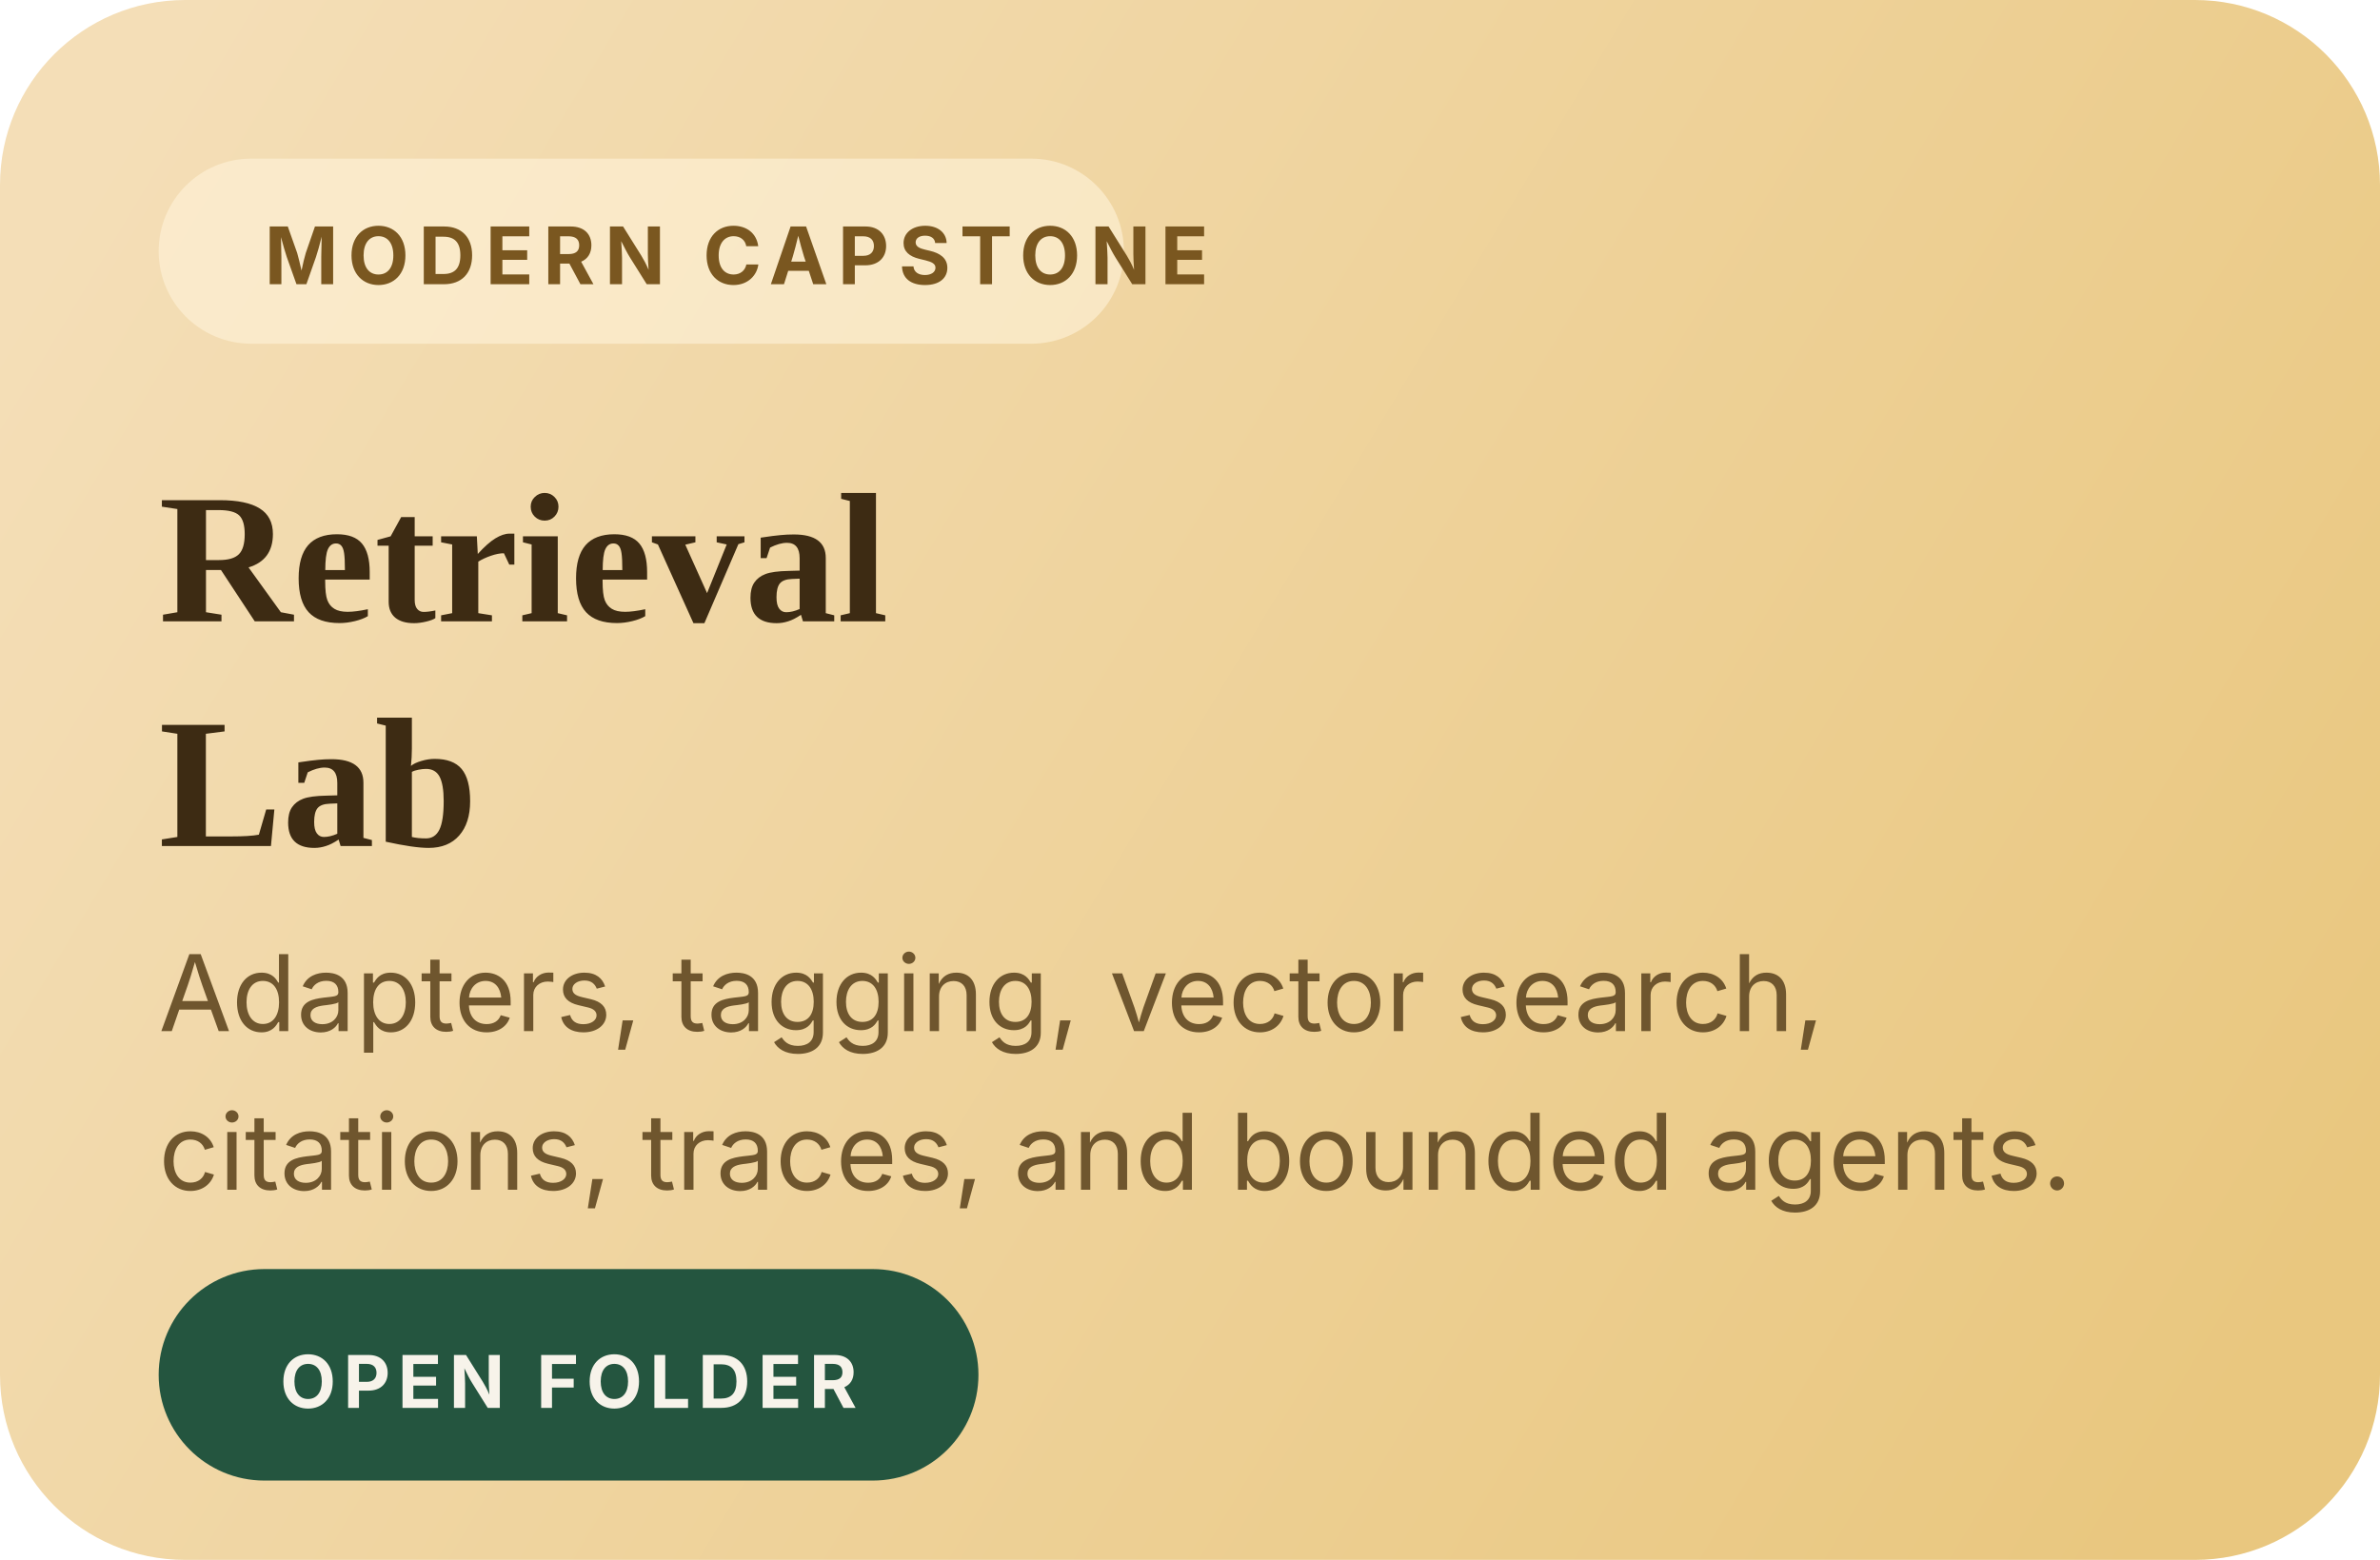
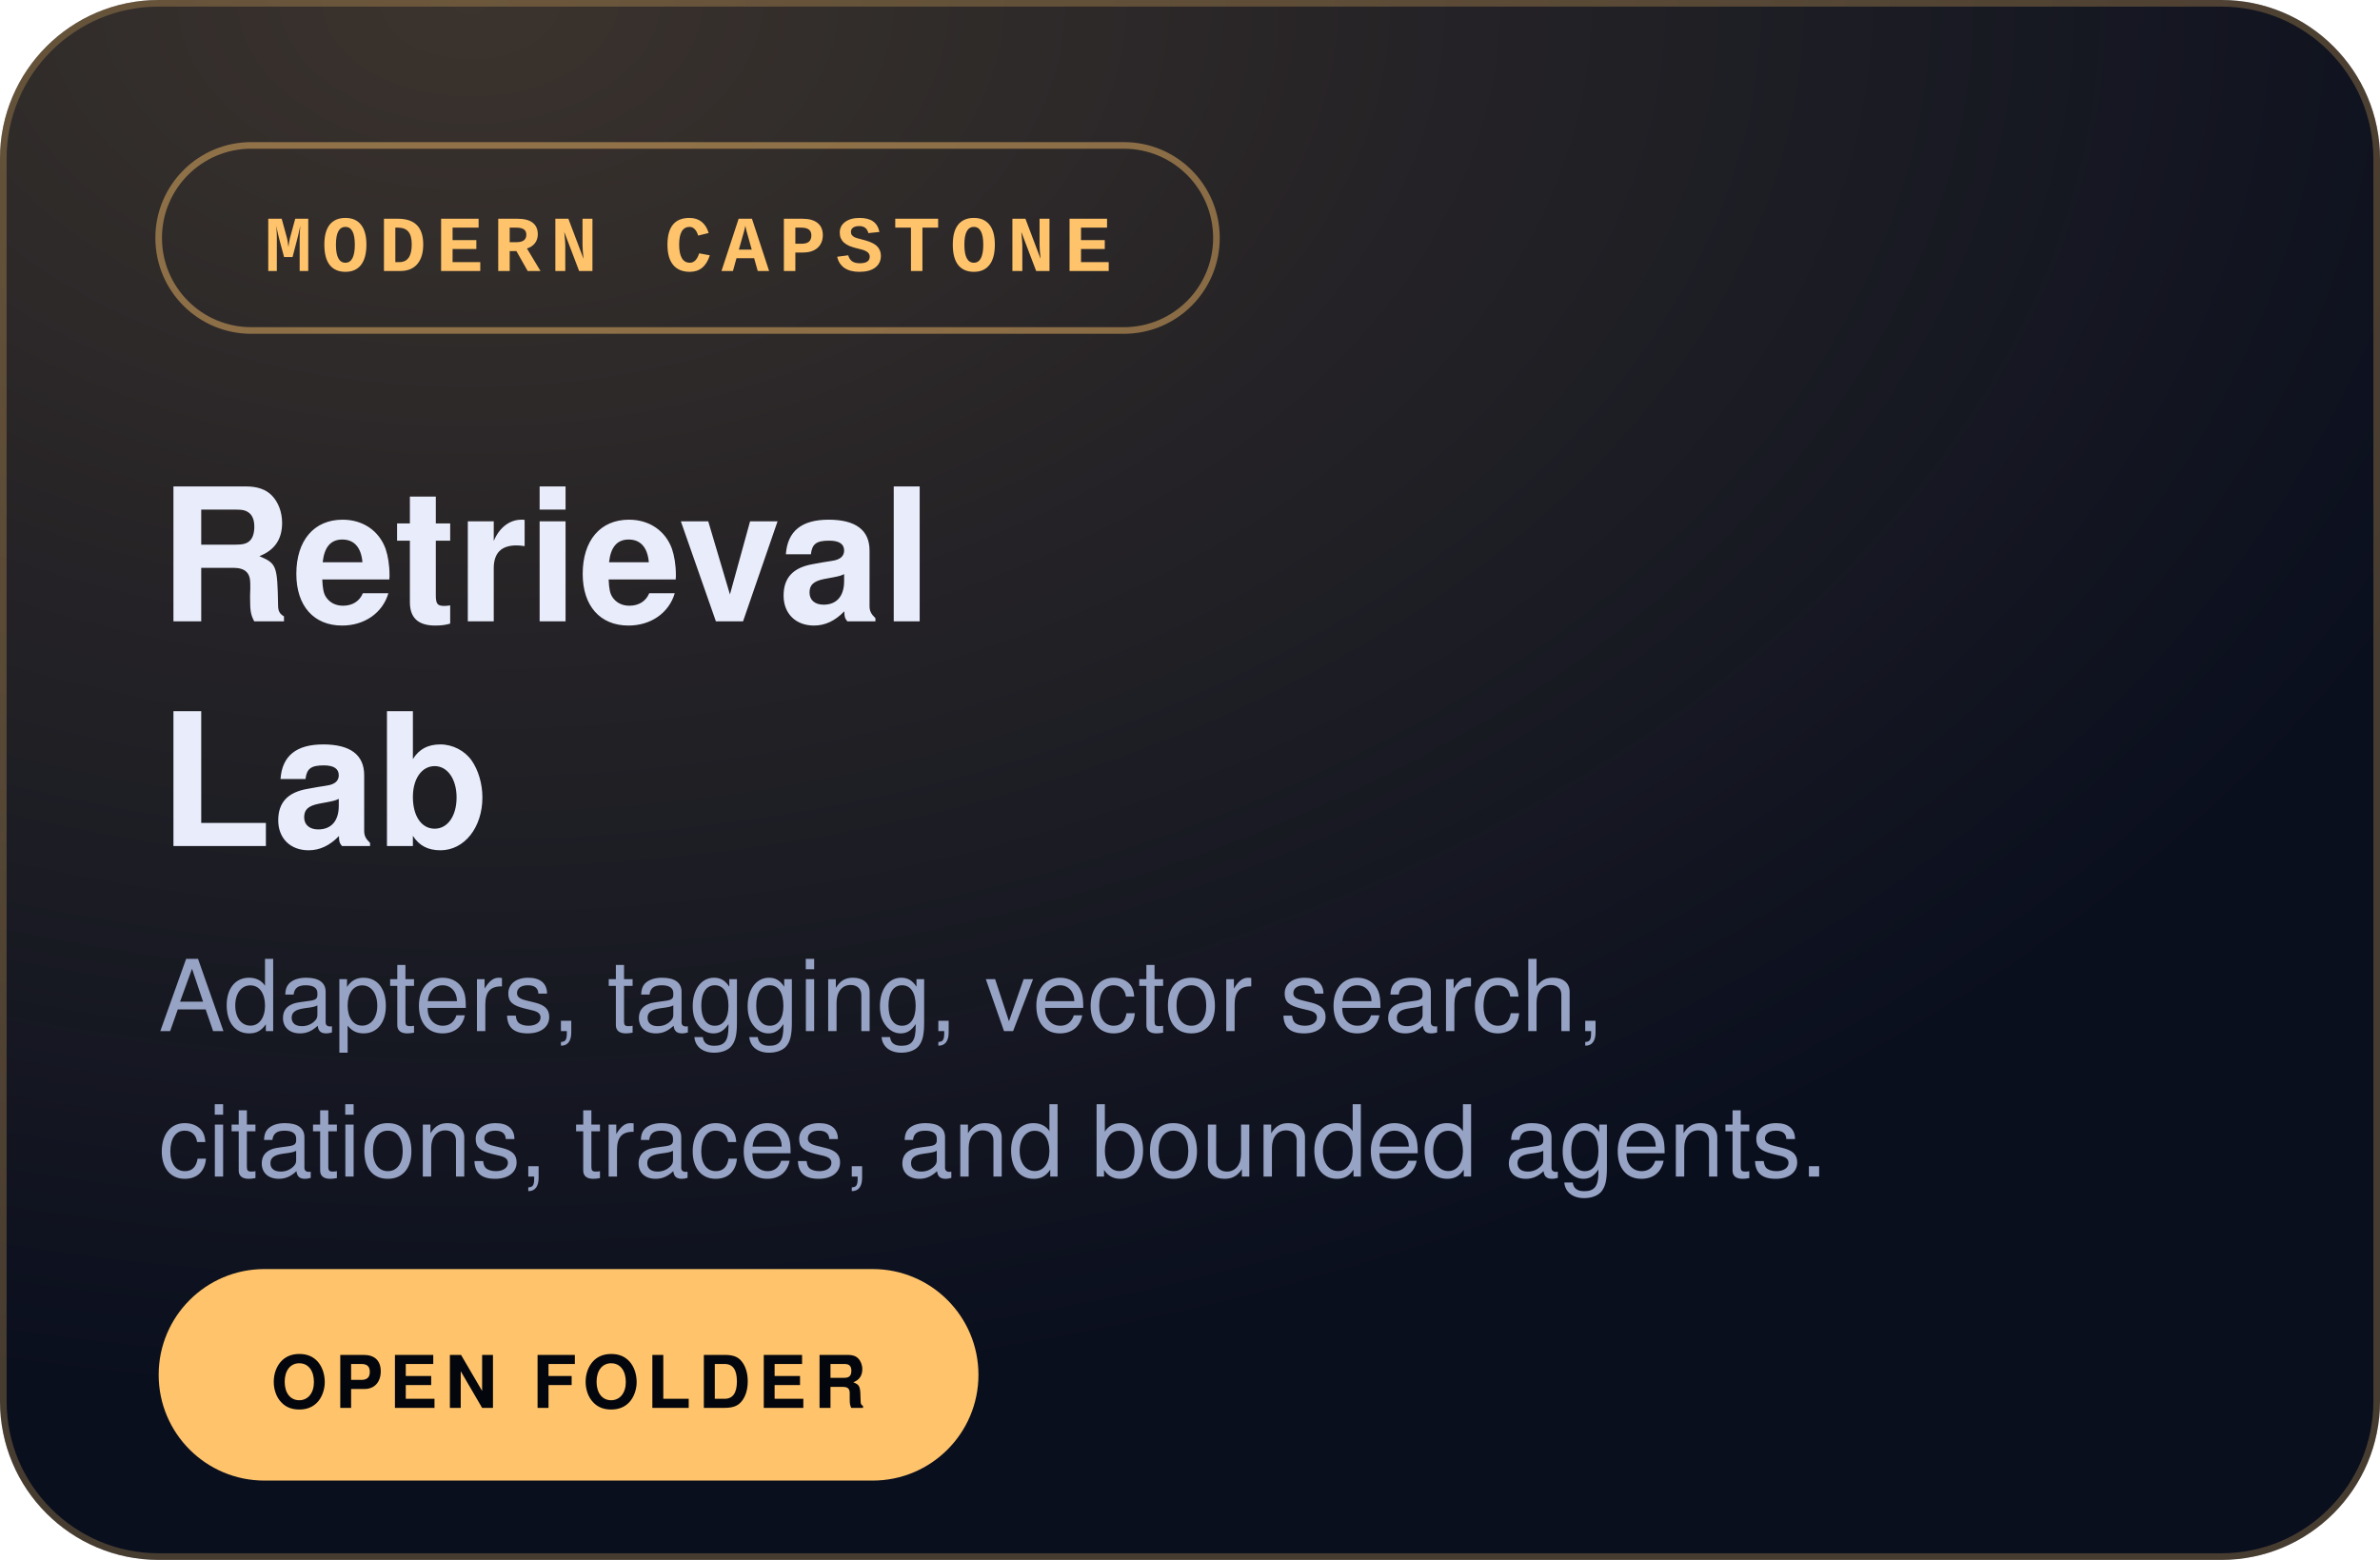
<svg xmlns="http://www.w3.org/2000/svg" width="360" height="236" viewBox="0 0 360 236" fill="none" role="img" aria-labelledby="title desc">
  <defs>
-     <linearGradient id="bg" x1="20" y1="16" x2="340" y2="208" gradientUnits="userSpaceOnUse">
-       <stop stop-color="#F4DEB7" />
-       <stop offset="1" stop-color="#E9C77F" />
-     </linearGradient>
+     <radialGradient id="glow" cx="20%" cy="0%" r="90%">
+       <stop offset="0%" stop-color="#ffc46b" stop-opacity="0.2" />
+       <stop offset="100%" stop-color="#ffc46b" stop-opacity="0" />
+     </radialGradient>
  </defs>
-   <rect width="360" height="236" rx="28" fill="url(#bg)" />
-   <rect x="24" y="24" width="146" height="28" rx="14" fill="#FFF3DB" fill-opacity="0.6" />
-   <text x="40" y="43" fill="#7A5720" font-family="Inter, Arial, sans-serif" font-size="12" font-weight="700" letter-spacing="0.12em">MODERN CAPSTONE</text>
-   <text x="24" y="94" fill="#3D2B13" font-family="Georgia, 'Times New Roman', serif" font-size="28" font-weight="700">Retrieval</text>
-   <text x="24" y="128" fill="#3D2B13" font-family="Georgia, 'Times New Roman', serif" font-size="28" font-weight="700">Lab</text>
-   <text x="24" y="156" fill="#6F562E" font-family="Inter, Arial, sans-serif" font-size="16">Adapters, tagging, vector search,</text>
-   <text x="24" y="180" fill="#6F562E" font-family="Inter, Arial, sans-serif" font-size="16">citations, traces, and bounded agents.</text>
-   <rect x="24" y="192" width="124" height="32" rx="16" fill="#24553F" />
-   <text x="86" y="213" fill="#F7F3EA" font-family="Inter, Arial, sans-serif" font-size="11" font-weight="700" text-anchor="middle" letter-spacing="0.1em">OPEN FOLDER</text>
+   <rect width="360" height="236" rx="24" fill="#0a0f1e" />
+   <rect width="360" height="236" rx="24" fill="url(#glow)" />
+   <rect x="24" y="22" width="160" height="28" rx="14" fill="none" stroke="#ffc46b" stroke-opacity="0.45" />
+   <text x="40" y="41" fill="#ffc46b" font-family="'Courier New', monospace" font-size="12" font-weight="700" letter-spacing="0.12em">MODERN CAPSTONE</text>
+   <text x="24" y="94" fill="#e9edfb" font-family="'Segoe UI', Helvetica, Arial, sans-serif" font-size="28" font-weight="800">Retrieval</text>
+   <text x="24" y="128" fill="#e9edfb" font-family="'Segoe UI', Helvetica, Arial, sans-serif" font-size="28" font-weight="800">Lab</text>
+   <text x="24" y="156" fill="#97a3c4" font-family="'Segoe UI', Helvetica, Arial, sans-serif" font-size="15">Adapters, tagging, vector search,</text>
+   <text x="24" y="178" fill="#97a3c4" font-family="'Segoe UI', Helvetica, Arial, sans-serif" font-size="15">citations, traces, and bounded agents.</text>
+   <rect x="24" y="192" width="124" height="32" rx="16" fill="#ffc46b" />
+   <text x="86" y="213" fill="#04060d" font-family="'Segoe UI', Helvetica, Arial, sans-serif" font-size="11" font-weight="700" text-anchor="middle" letter-spacing="0.1em">OPEN FOLDER</text>
+   <rect x="0.5" y="0.5" width="359" height="235" rx="23.5" fill="none" stroke="#ffc46b" stroke-opacity="0.25" />
</svg>
